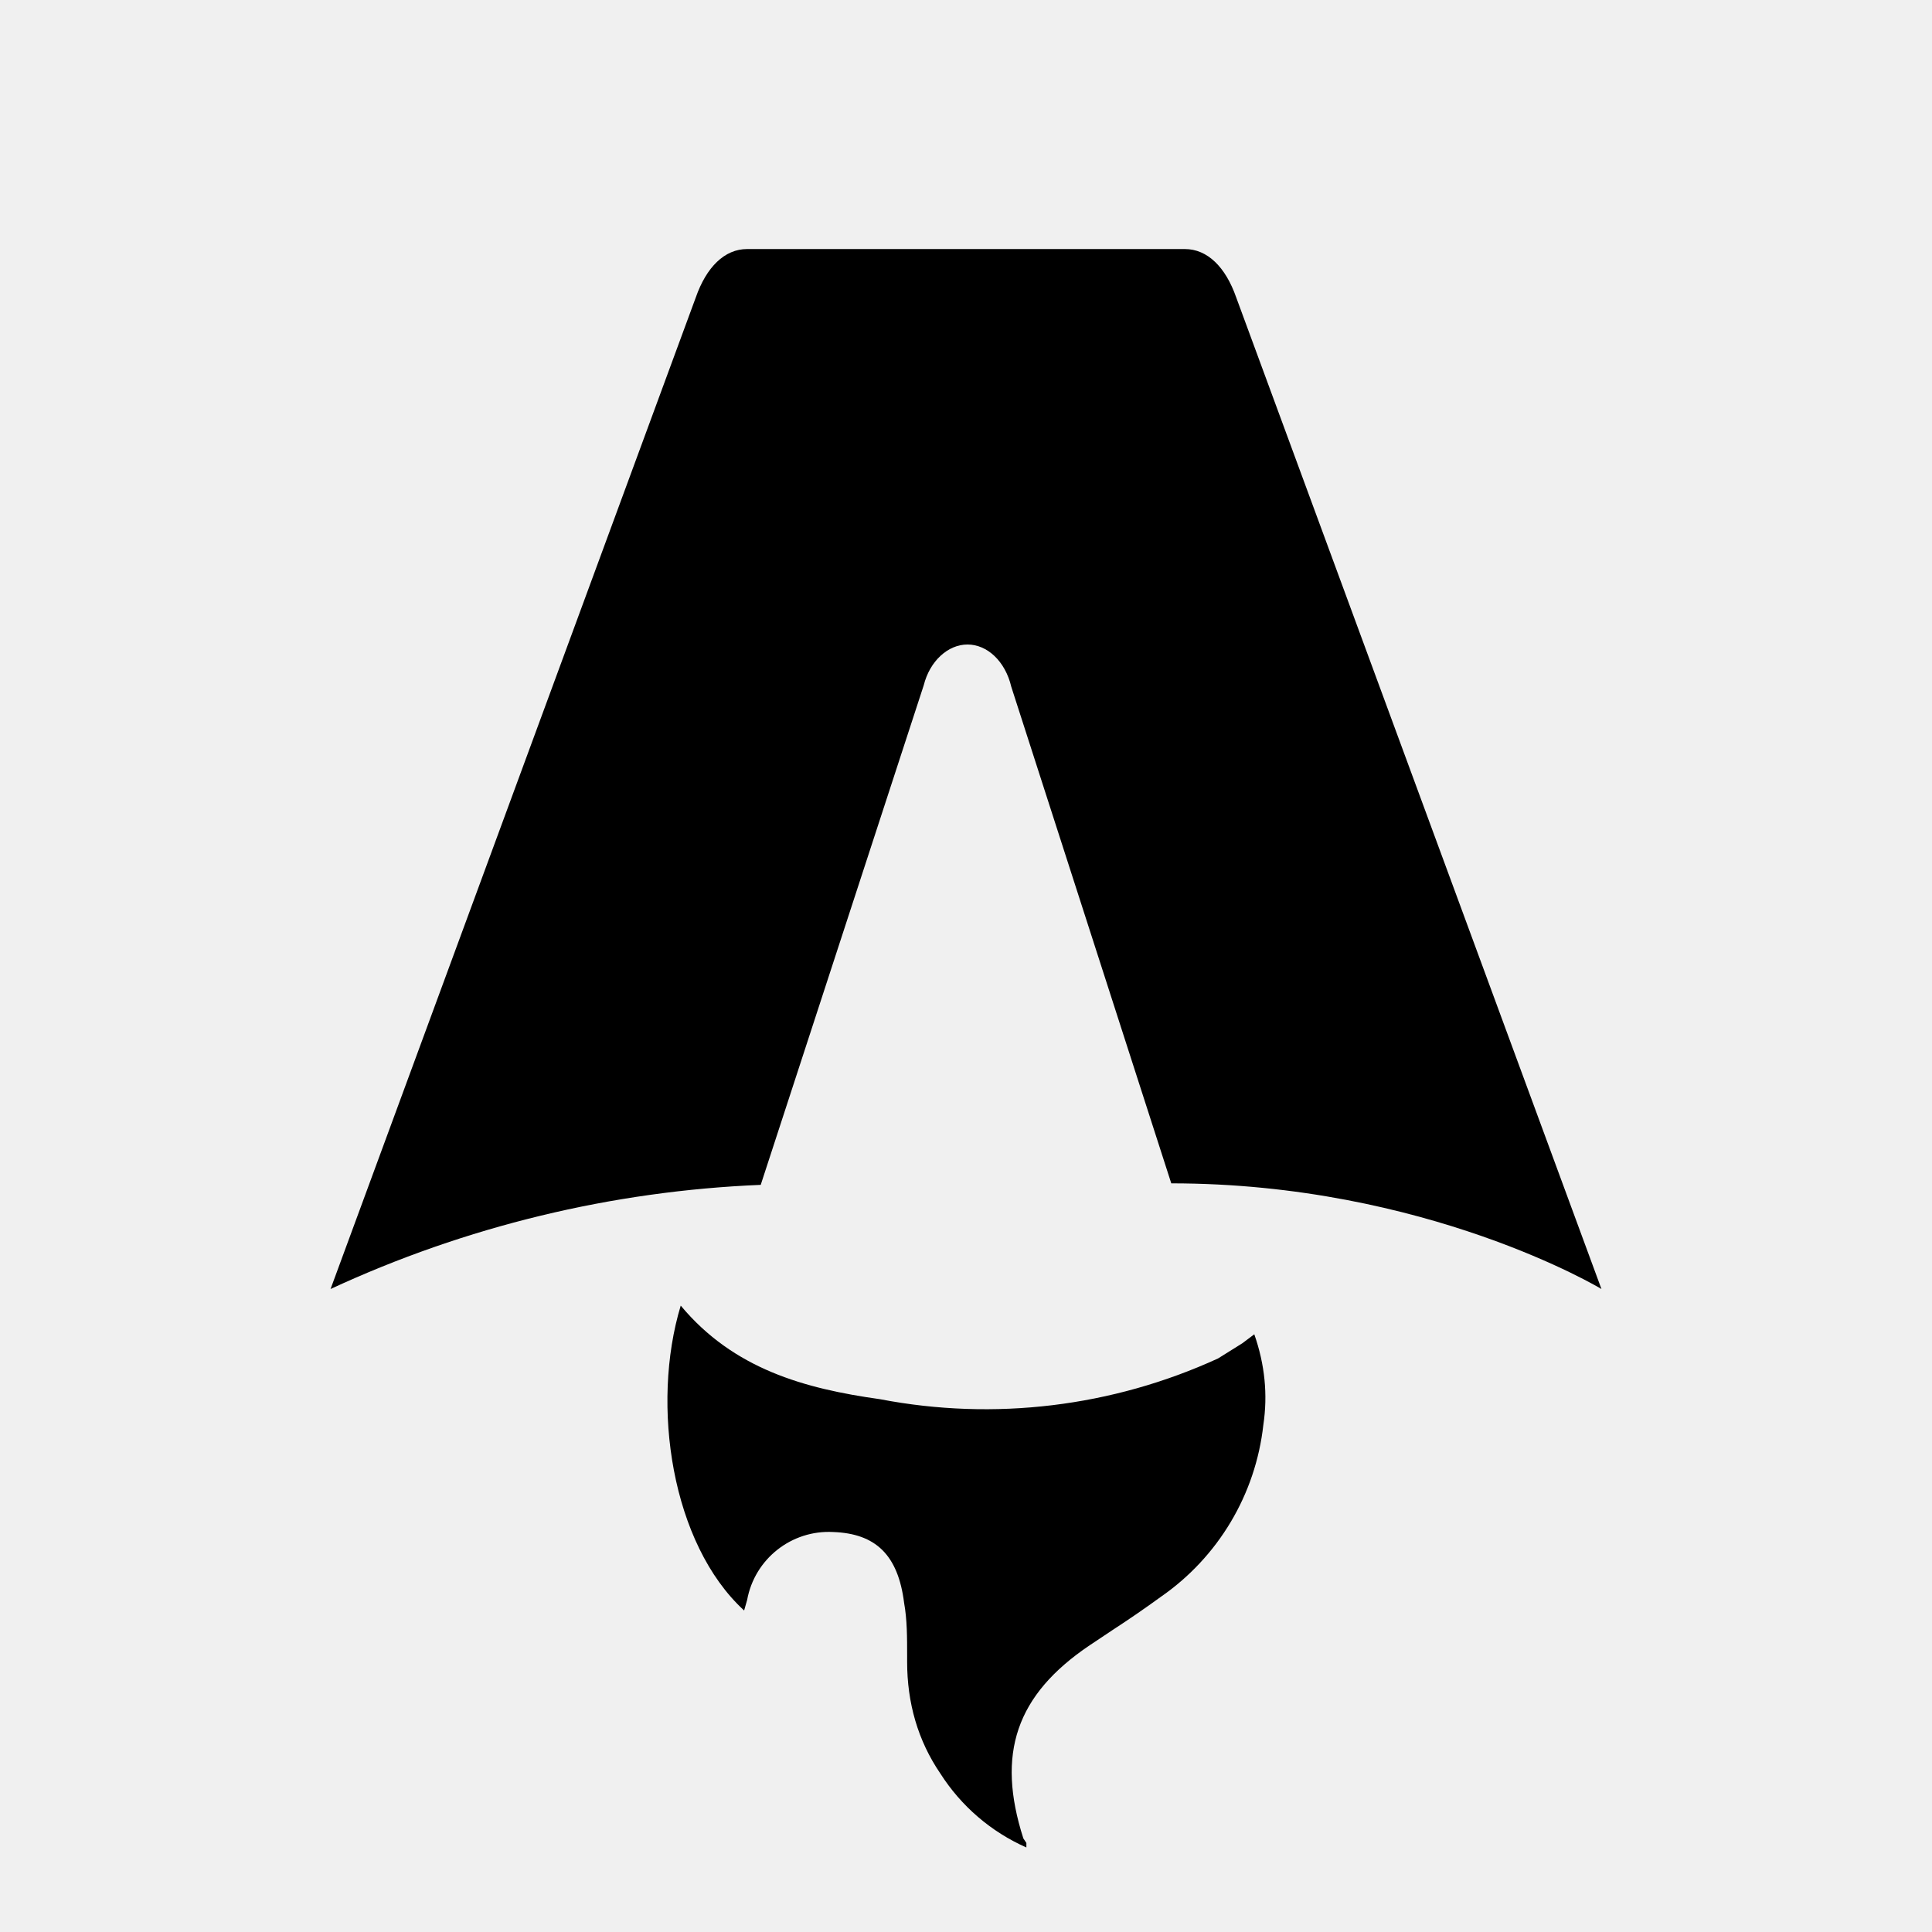
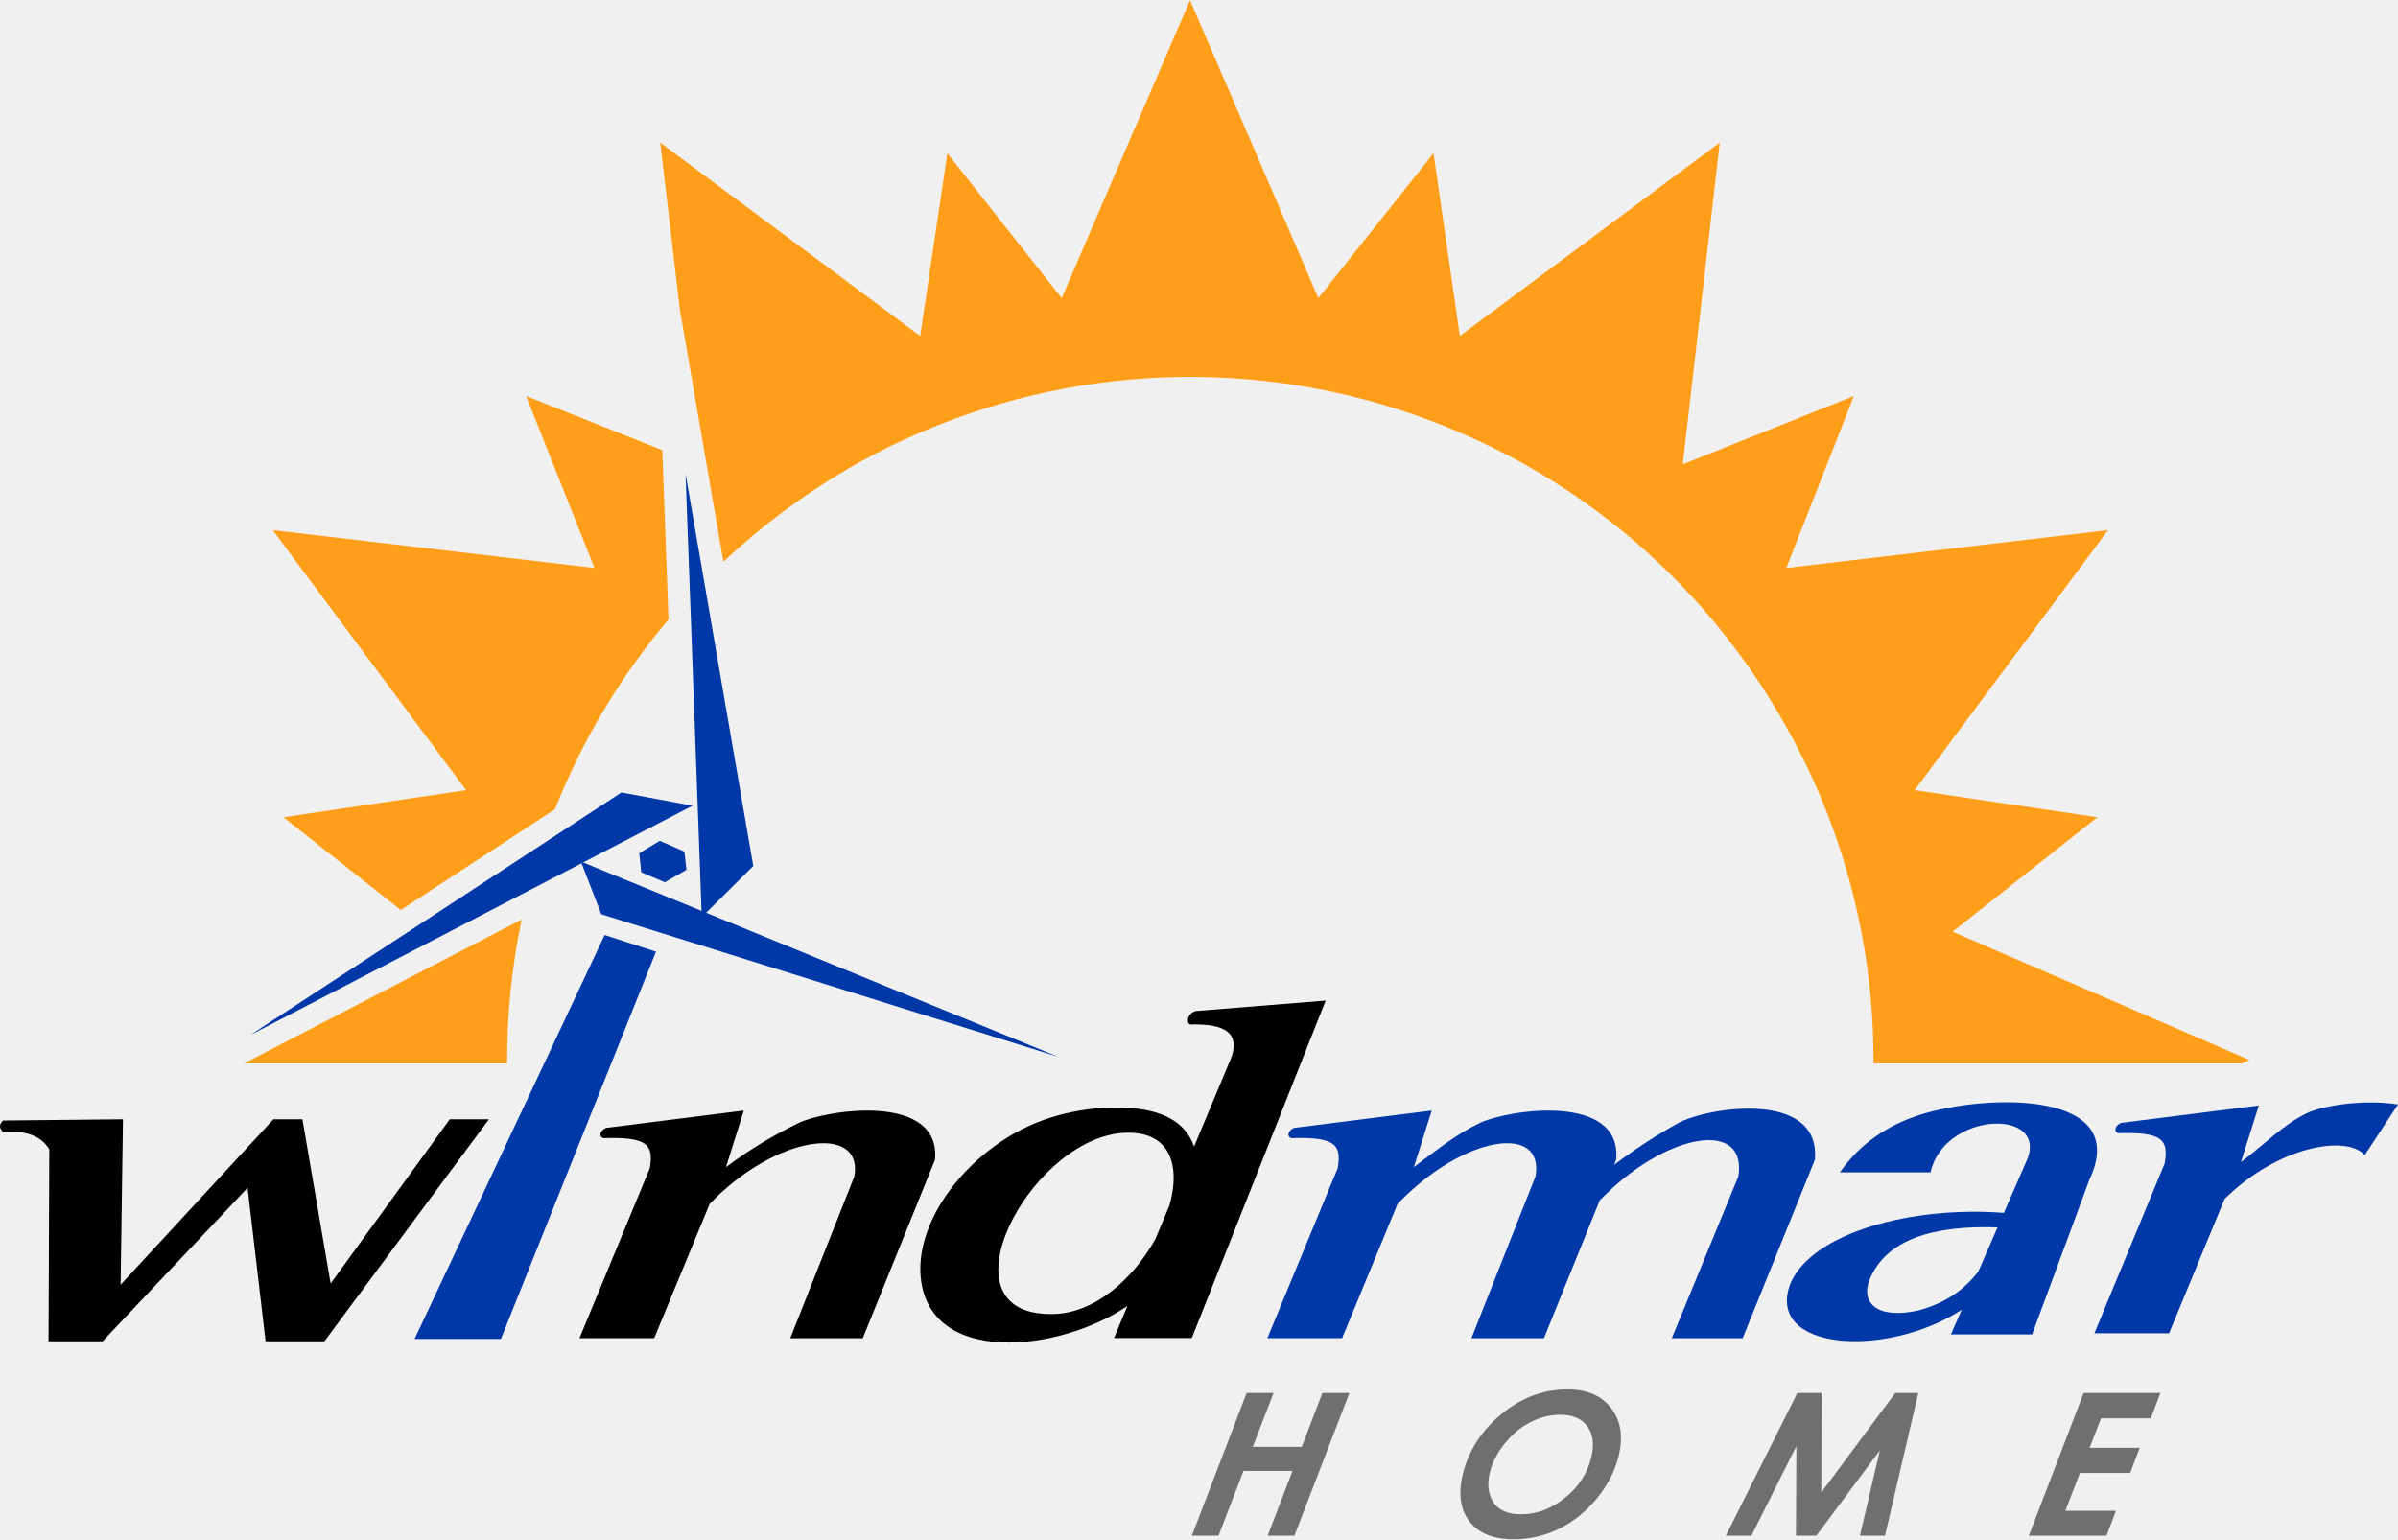
- <svg xmlns="http://www.w3.org/2000/svg" fill="none" viewBox="0 0 128 128">
-   <path d="M50.4 78.5a75.1 75.1 0 0 0-28.5 6.9l24.2-65.7c.7-2 1.9-3.2 3.4-3.2h29c1.5 0 2.7 1.2 3.4 3.2l24.2 65.7s-11.6-7-28.5-7L67 45.5c-.4-1.7-1.6-2.8-2.9-2.8-1.3 0-2.5 1.1-2.9 2.7L50.4 78.5Zm-1.1 28.2Zm-4.2-20.2c-2 6.6-.6 15.8 4.2 20.2a17.5 17.5 0 0 1 .2-.7 5.5 5.5 0 0 1 5.7-4.5c2.8.1 4.3 1.5 4.7 4.7.2 1.1.2 2.3.2 3.5v.4c0 2.7.7 5.2 2.2 7.4a13 13 0 0 0 5.7 4.9v-.3l-.2-.3c-1.8-5.6-.5-9.5 4.4-12.8l1.5-1a73 73 0 0 0 3.2-2.2 16 16 0 0 0 6.8-11.4c.3-2 .1-4-.6-6l-.8.6-1.6 1a37 37 0 0 1-22.4 2.7c-5-.7-9.7-2-13.2-6.2Z" />
-   <style>
-         path { fill: #000; }
-         @media (prefers-color-scheme: dark) {
-             path { fill: #FFF; }
-         }
-     </style>
+ <svg xmlns="http://www.w3.org/2000/svg" version="1.1" id="Capa_1" x="0px" y="0px" viewBox="0 0 500 321.05" style="enable-background:new 0 0 500 321.05;" xml:space="preserve">
+   <style type="text/css">
+ 	.st0{fill-rule:evenodd;clip-rule:evenodd;}
+ 	.st1{fill-rule:evenodd;clip-rule:evenodd;fill:#0038A8;}
+ 	.st2{fill:#6F6F6E;}
+ 	.st3{fill:#FF9E18;}
+ </style>
+   <g>
+     <path class="st0" d="M0.64,233.71l25-0.26l-0.49,34.51l31.86-34.51h6.05l5.88,34.25l24.84-34.25h8.17l-34.31,46.31H55.38   l-3.76-32.01l-30.23,32.01H10.12l0.16-40.04c-1.69-2.79-4.9-4.01-9.64-3.63C-0.21,235.29-0.21,234.5,0.64,233.71" />
+     <path class="st0" d="M126.36,235.25l28.73-3.62l-3.72,11.8c5-3.75,10-6.69,15-9.14c6.01-2.93,29.88-6.41,28.58,7.61l-15.06,37.22   h-15.12l13.36-33.74c1.97-11.05-16.3-8.73-30.16,5.72l-11.57,28.01h-15.58l14.66-35.43c0.86-4.98-0.52-6.58-9.67-6.3   C124.82,237.08,125.06,235.83,126.36,235.25" />
+     <path class="st0" d="M240.91,258.41l2.93-7.01c2.41-8.53,0.08-15.99-10.22-15.07c-19.34,1.99-38.01,37.93-14.4,37.74   C228.12,274.13,236.33,266.7,240.91,258.41 M235.07,272.39c-14.19,9.66-41.49,12.64-43.11-6.16c-0.91-10.56,7.53-23.18,19.93-30.06   c7.47-4.15,16.12-5.51,23.26-5.1c6.63,0.38,11.96,2.59,13.82,8.08l7.8-18.66c1.68-4.86-1.13-7.03-8.53-6.81   c-1.04-0.19-0.64-2.51,1.22-2.82l26.95-2.17l-27.91,70.39h-16.22L235.07,272.39z" />
+     <path class="st1" d="M269.8,235.25l28.73-3.62l-3.73,11.8c5-3.75,8.6-6.69,13.6-9.14c6.01-2.93,29.89-6.41,28.58,7.61l-0.43,1.05   c4.52-3.39,8.86-6.2,13.28-8.66c6.01-3.36,29.88-7.12,28.58,7.61l-15.06,37.22h-14.77l13.88-33.74c1.94-12.1-15.19-9.19-28.9,4.98   l-11.64,28.76H306.8l13.36-33.74c1.97-11.05-14.9-8.73-28.76,5.72l-11.57,28.01h-15.58l14.66-35.43c0.86-4.98-0.52-6.58-9.67-6.3   C268.26,237.08,268.5,235.83,269.8,235.25" />
+     <path class="st1" d="M442.25,234.2l28.73-3.62l-3.73,11.8c5-3.75,8.7-7.74,13.7-10.18c3.21-1.57,11.86-2.99,19.05-1.84l-6.94,10.57   c-3.83-4.33-18.12-1.84-29.22,9.14l-11.57,28.01H436.7l14.65-35.43c0.86-4.98-0.52-6.58-9.67-6.3   C440.7,236.03,440.94,234.78,442.25,234.2" />
+     <path class="st1" d="M412.5,265.18l4-9.18c-13.7-0.46-23.21,2.61-26.65,10.81c-1.96,4.89,1.48,8.49,10.34,6.47   C405.54,271.77,409.56,269.07,412.5,265.18 M417.82,252.97c-18.91-1.47-39.85,4-44.49,14.69c-5.4,14.05,19.85,15.79,35.69,5.53   l-2.23,5.13h16.92l11.95-32.28c8.84-18.72-21.52-17.93-35.33-13.52c-6.85,2.19-12.53,6.04-16.7,12h18.89   c2.8-12.49,23.91-13.45,20.31-3.02L417.82,252.97z" />
+     <polyline class="st2" points="259.93,290.54 265.54,290.54 261.21,301.77 271.42,301.77 275.73,290.54 281.36,290.54 269.89,320.3    264.31,320.3 269.5,306.79 259.28,306.79 254.07,320.3 248.51,320.3 259.93,290.54  " />
+     <path class="st2" d="M326.83,289.79c4.09,0,7.13,1.32,9.14,3.95c2.01,2.63,2.51,5.97,1.51,10.01c-0.77,3.1-2.28,6.03-4.52,8.77   c-2.25,2.74-4.86,4.85-7.83,6.32c-2.97,1.47-6.15,2.21-9.54,2.21c-4.23,0-7.31-1.25-9.22-3.76c-1.91-2.51-2.36-5.81-1.34-9.91   c1.15-4.65,3.65-8.65,7.5-12C316.82,291.66,321.59,289.79,326.83,289.79 M325.33,295.08c-2.13,0-4.2,0.52-6.22,1.55   c-2.02,1.03-3.8,2.52-5.36,4.45c-1.56,1.94-2.59,3.93-3.1,6c-0.6,2.44-0.37,4.51,0.71,6.21c1.08,1.7,3.02,2.55,5.82,2.55   c3.25,0,6.29-1.15,9.13-3.44c2.84-2.29,4.66-5.08,5.47-8.36c0.67-2.71,0.41-4.88-0.79-6.51   C329.81,295.89,327.92,295.08,325.33,295.08z" />
+     <polyline class="st2" points="374.76,290.54 379.83,290.54 379.75,311.28 395.17,290.54 399.98,290.54 393.03,320.3 387.81,320.3    391.97,302.5 378.73,320.3 374.47,320.3 374.56,301.61 365.19,320.3 359.85,320.3 374.76,290.54  " />
+     <polyline class="st2" points="434.45,290.54 450.45,290.54 448.46,295.82 438.08,295.82 435.7,301.97 446.14,301.97 444.17,307.21    433.68,307.21 430.64,315.1 441.19,315.1 439.23,320.3 423.03,320.3 434.45,290.54  " />
+     <polyline class="st1" points="142.94,98.8 146.32,191.28 157.06,180.62 142.94,98.8  " />
+     <polyline class="st1" points="52.2,215.87 129.57,165.29 144.4,168.05 52.2,215.87  " />
+     <polyline class="st1" points="220.64,220.42 125.38,190.69 121.12,179.69 220.64,220.42  " />
+     <polyline class="st1" points="137.57,175.37 142.7,177.62 143.13,181.42 138.63,184.01 133.71,181.94 133.29,177.96 137.57,175.37     " />
+     <polyline class="st1" points="126.07,195.01 136.78,198.49 104.45,279.26 86.45,279.26 126.07,195.01  " />
+     <path class="st3" d="M108.77,191.78L50.89,221.8h54.85C105.7,211.89,106.66,201.84,108.77,191.78" />
+     <path class="st3" d="M139.39,129.2l-1.29-35.31L109.7,82.6l14.24,35.86l-67.07-7.89l40.31,54.23l-38.08,5.66l24.47,19.34   l32.14-21.01C121.53,154.09,129.58,140.8,139.39,129.2" />
+     <path class="st3" d="M407.13,194.32l30.18-23.86l-38.08-5.66l40.31-54.23l-67.07,7.89l14.07-35.86l-35.67,14.24l7.72-67.1   l-54.2,40.33l-5.49-38.1l-24.01,30.2L248.13,0.05l-26.76,62.12l-23.84-30.2l-5.67,38.1l-54.2-40.33l4.1,34.86l9.07,52.56   c7.96-7.46,16.71-14,26.11-19.47C208.5,79.51,247.09,73.33,285,83.46c38.08,10.29,68.28,34.84,86.46,66.41   c12.5,21.52,19.34,46.32,19.17,71.93h76.78l1.64-0.71L407.13,194.32" />
+   </g>
</svg>
